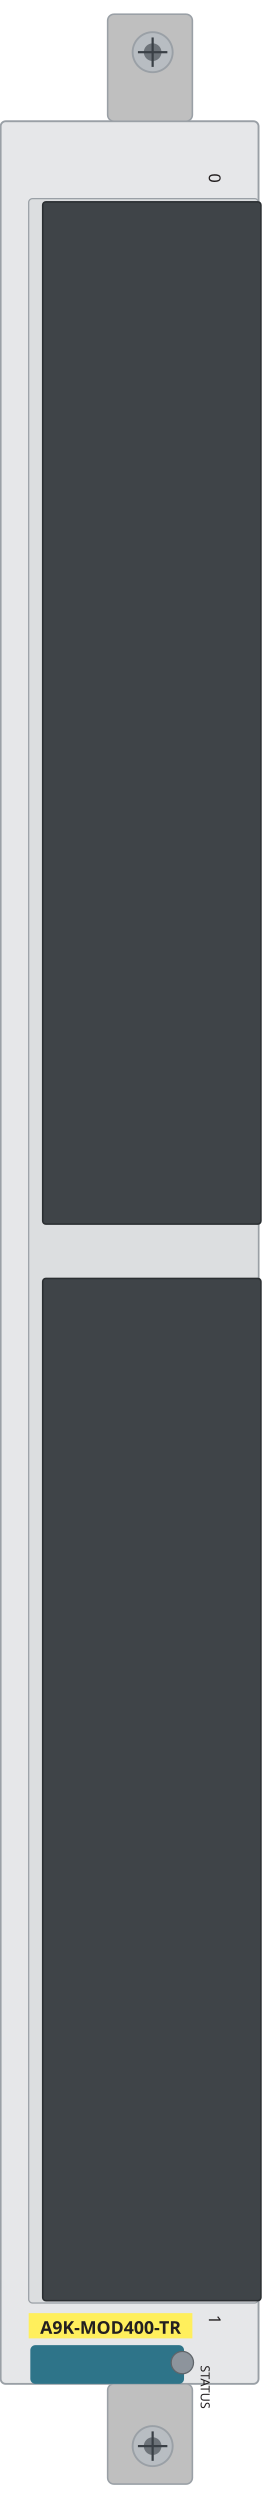
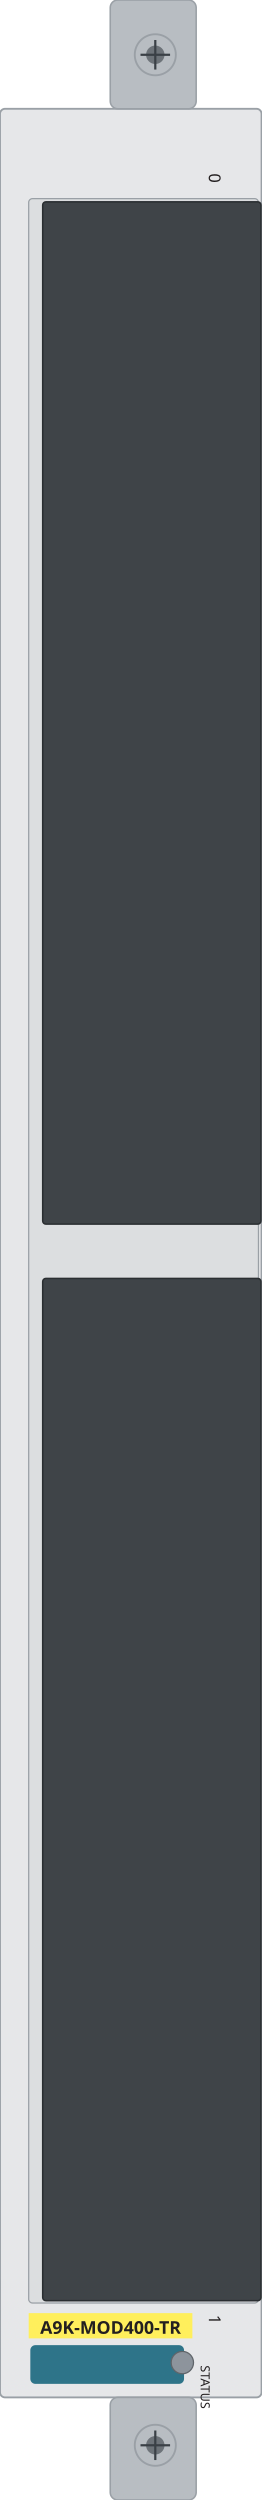
<svg xmlns="http://www.w3.org/2000/svg" width="41.4mm" height="395.7mm" viewBox="0 0 41.4 395.7">
-   <rect id="plate" x="0.1" y="19.19" width="40.82" height="358.13" rx="0.8" fill="#e6e7e9" stroke="#9aa0a6" stroke-width="0.3" />
+   <rect id="plate" x="0" y="17.22" width="41.4" height="362.24" rx="0.8" fill="#e6e7e9" stroke="#9aa0a6" stroke-width="0.3" />
  <rect x="4.54" y="31.44" width="36.37" height="333.08" rx="0.6" fill="#dcdee0" stroke="#9aa0a6" stroke-width="0.2" />
  <rect id="bay-0" x="6.76" y="31.95" width="34.54" height="161.8" rx="0.5" fill="#3f4448" stroke="#2a2e31" stroke-width="0.25" />
  <rect id="bay-1" x="6.76" y="202.35" width="34.54" height="161.8" rx="0.5" fill="#3f4448" stroke="#2a2e31" stroke-width="0.25" />
-   <rect x="17.04" y="2.25" width="13.41" height="16.94" rx="1.0" fill="#bfbfbf" stroke="#9aa0a6" stroke-width="0.25" />
-   <rect x="17.04" y="377.31" width="13.41" height="15.87" rx="1.0" fill="#bfbfbf" stroke="#9aa0a6" stroke-width="0.25" />
+   <rect x="17.45" y="0" width="13.6" height="17.22" rx="1.2" fill="#b8bdc2" stroke="#9aa0a6" stroke-width="0.25" />
+   <rect x="17.45" y="379.46" width="13.6" height="16.24" rx="1.2" fill="#b8bdc2" stroke="#9aa0a6" stroke-width="0.25" />
  <g>
-     <circle cx="24.16" cy="8.26" r="3.17" fill="#b8bdc2" stroke="#9aa0a6" stroke-width="0.3" />
-     <circle cx="24.16" cy="8.26" r="1.4" fill="#6d7379" />
-     <path d="M 21.83 8.26 H 26.49 M 24.16 5.93 V 10.59" stroke="#3a4046" stroke-width="0.35" fill="none" />
+     <circle cx="24.58" cy="8.67" r="3.25" fill="#b8bdc2" stroke="#9aa0a6" stroke-width="0.3" />
+     <circle cx="24.58" cy="8.67" r="1.46" fill="#6d7379" />
+     <path d="M 22.24 8.67 H 26.92 M 24.58 6.33 V 11.01" stroke="#3a4046" stroke-width="0.35" fill="none" />
  </g>
  <g>
-     <circle cx="24.16" cy="387.17" r="3.17" fill="#b8bdc2" stroke="#9aa0a6" stroke-width="0.3" />
-     <circle cx="24.16" cy="387.17" r="1.4" fill="#6d7379" />
-     <path d="M 21.83 387.17 H 26.49 M 24.16 384.84 V 389.5" stroke="#3a4046" stroke-width="0.35" fill="none" />
+     <circle cx="24.58" cy="387.04" r="3.25" fill="#b8bdc2" stroke="#9aa0a6" stroke-width="0.3" />
+     <circle cx="24.58" cy="387.04" r="1.46" fill="#6d7379" />
+     <path d="M 22.24 387.04 H 26.92 M 24.58 384.7 V 389.38" stroke="#3a4046" stroke-width="0.35" fill="none" />
  </g>
  <rect x="4.8" y="371.19" width="24.33" height="6.13" rx="0.8" fill="#2e7489" />
  <circle id="status" cx="28.86" cy="373.95" r="1.77" fill="var(--led-color, #8d949c)" stroke="#5f6469" stroke-width="0.2" />
  <g id="silkscreen">
    <rect x="4.54" y="366.12" width="25.91" height="4.0" fill="#ffef5c" />
    <text x="17.5" y="369.4" font-family="sans-serif" font-size="2.8" font-weight="bold" text-anchor="middle" fill="#231f20">A9K-MOD400-TR</text>
    <text x="31.76" y="374.38" transform="rotate(90 31.76 374.38)" font-family="sans-serif" font-size="2.0" fill="#231f20">STATUS</text>
    <text x="33.06" y="27.45" transform="rotate(90 33.06 27.45)" font-family="sans-serif" font-size="2.6" fill="#231f20">0</text>
    <text x="33.06" y="366.39" transform="rotate(90 33.06 366.39)" font-family="sans-serif" font-size="2.6" fill="#231f20">1</text>
  </g>
</svg>
